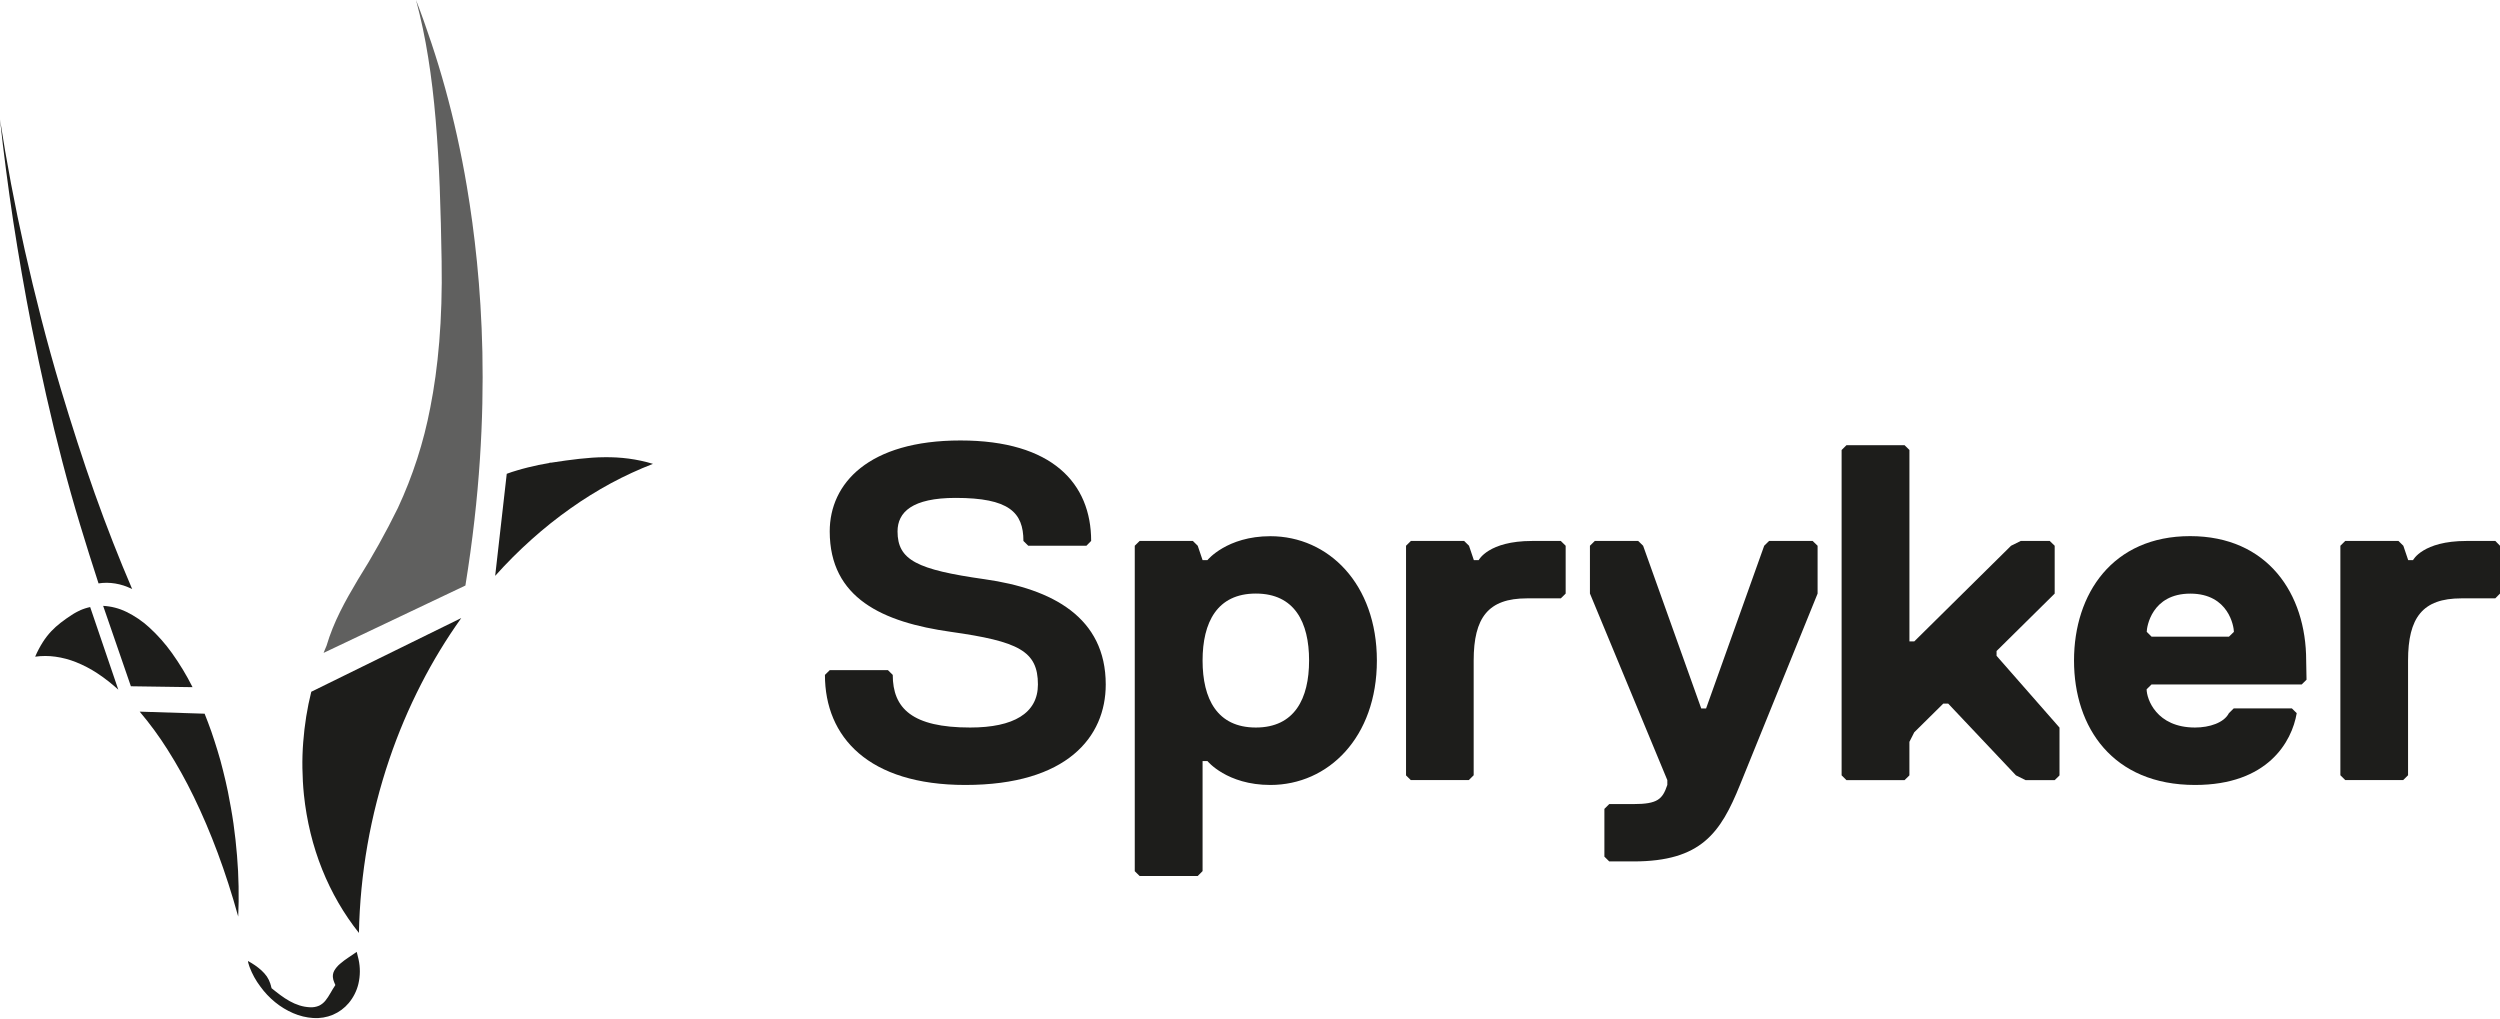
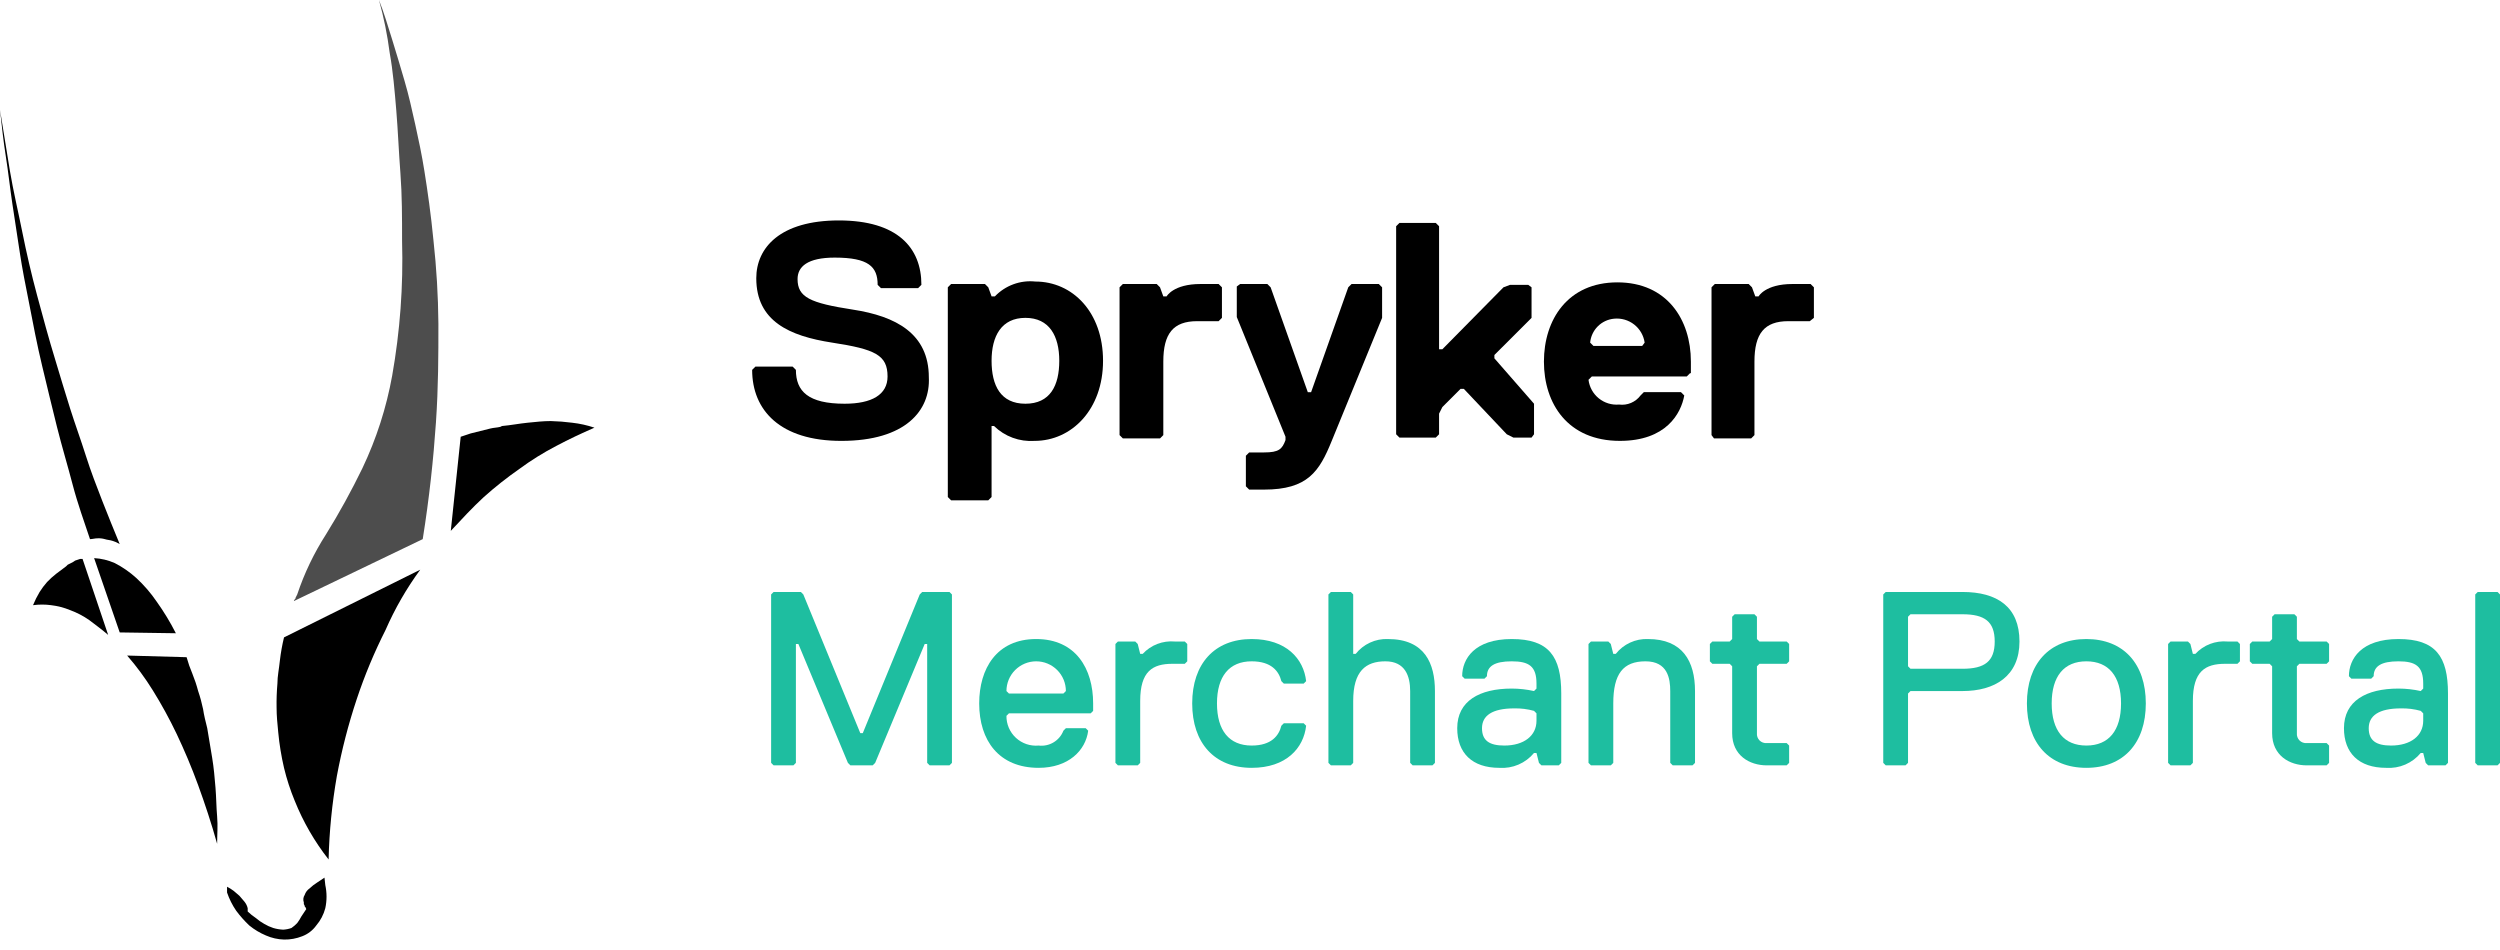
- <svg xmlns="http://www.w3.org/2000/svg" width="189px" height="77px" viewBox="0 0 189 77" version="1.1">
-   <g id="navigation" stroke="none" stroke-width="1" fill="none" fill-rule="evenodd">
-     <g id="navigation-/-expanded-/-submenus-collapsed" transform="translate(-31, -10)" fill="#1D1D1B" fill-rule="nonzero">
-       <g id="logo" transform="translate(31, 10)">
-         <path d="M26.962,71.967 C26.784,72.096 26.569,72.23 26.348,72.383 C26.128,72.527 25.918,72.685 25.718,72.856 C25.534,73.006 25.38,73.189 25.263,73.394 C25.163,73.585 25.136,73.806 25.189,74.015 C25.189,74.057 25.21,74.093 25.221,74.133 L25.26,74.246 L25.306,74.359 L25.354,74.469 C25.21,74.679 25.088,74.898 24.968,75.1 C24.861,75.293 24.738,75.476 24.601,75.649 C24.473,75.808 24.312,75.937 24.128,76.028 C23.91,76.123 23.671,76.164 23.434,76.149 C23.162,76.137 22.894,76.089 22.636,76.007 C22.38,75.925 22.133,75.817 21.899,75.686 C21.655,75.549 21.421,75.396 21.197,75.229 C20.968,75.061 20.742,74.879 20.524,74.703 C20.524,74.674 20.524,74.648 20.506,74.622 C20.487,74.595 20.506,74.569 20.487,74.54 C20.468,74.511 20.487,74.488 20.466,74.459 C20.445,74.43 20.447,74.404 20.442,74.377 C20.379,74.182 20.289,73.997 20.176,73.825 C20.057,73.658 19.921,73.504 19.769,73.365 C19.616,73.226 19.453,73.097 19.282,72.979 C19.112,72.864 18.934,72.753 18.751,72.653 C18.751,72.659 18.751,72.664 18.751,72.669 L18.751,72.685 L18.751,72.701 L18.751,72.716 L18.777,72.814 C18.777,72.845 18.796,72.877 18.806,72.911 C18.817,72.945 18.825,72.977 18.836,73.011 C18.846,73.045 18.857,73.076 18.87,73.111 C19.067,73.635 19.339,74.129 19.679,74.577 C19.998,75.02 20.374,75.419 20.798,75.765 C21.212,76.103 21.671,76.383 22.162,76.595 C22.645,76.805 23.16,76.93 23.686,76.963 C24.193,76.995 24.7,76.911 25.167,76.716 C25.631,76.518 26.041,76.215 26.364,75.831 C26.715,75.411 26.965,74.917 27.093,74.388 C27.238,73.775 27.243,73.139 27.106,72.525 L26.97,71.967" id="Path" />
-         <path d="M6.066,46.14 L5.901,46.216 L5.739,46.3 L5.577,46.392 L5.417,46.494 C5.122,46.686 4.848,46.875 4.59,47.078 C4.332,47.276 4.091,47.494 3.869,47.729 C3.63,47.984 3.417,48.26 3.231,48.555 C3.011,48.902 2.819,49.267 2.659,49.645 C3.165,49.575 3.678,49.575 4.183,49.645 C4.721,49.719 5.248,49.859 5.752,50.061 C6.31,50.285 6.845,50.564 7.348,50.894 C7.912,51.267 8.445,51.683 8.943,52.139 L6.816,45.893 L6.624,45.94 L6.435,45.995 L6.247,46.061 L6.06,46.137" id="Path" />
-         <path d="M7.797,45.801 L9.895,51.882 L14.557,51.95 C14.104,51.047 13.58,50.181 12.991,49.359 C12.495,48.665 11.927,48.024 11.297,47.446 C10.776,46.965 10.186,46.563 9.547,46.253 C9,45.987 8.405,45.834 7.797,45.803" id="Path" />
-         <path d="M10.56,53.8 C11.328,54.706 12.031,55.664 12.663,56.667 C13.393,57.819 14.056,59.011 14.65,60.236 C15.288,61.55 15.892,62.959 16.453,64.465 C17.014,65.97 17.541,67.597 18.009,69.295 C18.043,68.556 18.051,67.797 18.038,67.024 C18.025,66.252 17.985,65.466 17.918,64.672 C17.852,63.878 17.767,63.077 17.652,62.27 C17.538,61.463 17.386,60.657 17.229,59.847 C17.116,59.304 16.994,58.773 16.862,58.255 C16.732,57.729 16.597,57.232 16.442,56.738 C16.288,56.244 16.139,55.766 15.977,55.303 C15.815,54.841 15.642,54.391 15.469,53.955 L10.56,53.8" id="Path" />
-         <path d="M0,9.03 C0.135,10.279 0.285,11.543 0.452,12.822 C0.619,14.101 0.8,15.395 0.997,16.703 C1.198,18.007 1.414,19.327 1.646,20.664 C1.878,22.001 2.127,23.347 2.393,24.703 C2.748,26.478 3.117,28.215 3.5,29.914 C3.883,31.614 4.288,33.278 4.715,34.908 C5.139,36.535 5.582,38.112 6.045,39.638 C6.507,41.164 6.975,42.653 7.449,44.105 C7.655,44.074 7.864,44.058 8.074,44.058 C8.287,44.061 8.499,44.079 8.709,44.113 C8.926,44.149 9.141,44.201 9.35,44.268 C9.569,44.342 9.783,44.43 9.991,44.531 C9.498,43.384 9.015,42.205 8.542,40.997 C8.068,39.788 7.607,38.553 7.159,37.294 C6.712,36.032 6.276,34.743 5.85,33.425 C5.425,32.108 5.008,30.772 4.601,29.418 C4.069,27.638 3.577,25.868 3.125,24.109 C2.673,22.35 2.256,20.621 1.875,18.922 C1.494,17.224 1.147,15.547 0.835,13.892 C0.523,12.236 0.245,10.615 0,9.03" id="Path" />
-         <path d="M41.541,35 C41.275,35.044 40.993,35.094 40.719,35.152 C40.445,35.21 40.187,35.27 39.905,35.339 C39.623,35.407 39.373,35.48 39.107,35.557 C38.841,35.633 38.576,35.72 38.31,35.819 L37.435,43.535 C38.304,42.562 39.228,41.638 40.203,40.768 C41.132,39.936 42.108,39.157 43.128,38.437 C44.11,37.74 45.134,37.103 46.194,36.529 C47.219,35.978 48.278,35.49 49.364,35.068 C48.764,34.886 48.149,34.753 47.527,34.671 C46.922,34.592 46.312,34.557 45.702,34.566 C45.083,34.566 44.45,34.618 43.788,34.689 C43.126,34.76 42.423,34.863 41.682,34.976 L41.644,34.976 L41.61,34.976 L41.575,34.976 L41.541,34.976" id="Path" />
-         <path d="M34.868,46.726 L23.532,52.297 C23.378,52.915 23.25,53.542 23.149,54.176 C23.048,54.81 22.973,55.454 22.923,56.108 C22.872,56.759 22.851,57.422 22.862,58.078 C22.872,58.735 22.907,59.414 22.976,60.081 C23.078,61.064 23.247,62.038 23.481,62.998 C23.709,63.93 24.002,64.845 24.359,65.736 C24.707,66.605 25.118,67.448 25.588,68.259 C26.047,69.052 26.565,69.811 27.135,70.53 C27.223,66.06 27.999,61.629 29.436,57.39 C30.098,55.44 30.902,53.541 31.842,51.706 C32.727,49.978 33.737,48.316 34.866,46.733" id="Path" />
-         <path d="M31.451,0 C31.832,1.427 32.139,2.873 32.369,4.331 C32.613,5.845 32.797,7.416 32.935,9.046 C33.073,10.675 33.175,12.404 33.244,14.175 C33.313,15.947 33.355,17.834 33.387,19.755 C33.462,24.222 33.121,27.82 32.528,30.821 C32.029,33.439 31.206,35.986 30.079,38.405 C29.169,40.26 28.162,42.066 27.061,43.816 C26.082,45.462 25.223,47.007 24.689,48.81 C24.67,48.857 24.652,48.902 24.633,48.946 C24.614,48.991 24.593,49.038 24.574,49.083 L24.519,49.22 C24.5,49.267 24.481,49.312 24.463,49.359 L35.185,44.266 L35.185,44.266 L35.185,44.266 C35.733,40.87 36.086,37.696 36.281,34.721 C36.472,31.83 36.52,29.134 36.469,26.624 C36.416,24.17 36.267,21.894 36.057,19.791 C35.847,17.689 35.586,15.826 35.297,14.107 C35.079,12.806 34.829,11.534 34.555,10.291 C34.281,9.048 33.98,7.852 33.656,6.675 C33.331,5.498 32.986,4.368 32.616,3.259 C32.246,2.15 31.861,1.051 31.451,0" id="Path" opacity="0.7" />
-         <path d="M72.981,59.343 C65.66,59.343 62.365,55.726 62.365,51.022 L62.732,50.66 L67.125,50.66 L67.492,51.022 C67.492,53.553 68.957,55.001 73.343,55.001 C76.637,55.001 78.467,53.916 78.467,51.745 C78.467,49.212 77.002,48.489 71.877,47.766 C66.753,47.044 62.727,45.236 62.727,40.171 C62.727,36.555 65.652,33.299 72.609,33.299 C79.565,33.299 82.491,36.555 82.491,40.894 L82.132,41.259 L77.738,41.259 L77.371,40.897 C77.371,38.726 76.273,37.641 72.247,37.641 C68.952,37.641 67.854,38.726 67.854,40.174 C67.854,42.345 69.319,43.065 74.444,43.79 C79.568,44.515 83.594,46.681 83.594,51.748 C83.594,55.713 80.666,59.343 72.981,59.343 Z" id="Path" />
-         <path d="M96.04,59.343 C92.745,59.343 91.282,57.535 91.282,57.535 L90.915,57.535 L90.915,65.855 L90.548,66.225 L86.155,66.225 L85.788,65.863 L85.788,41.259 L86.155,40.897 L90.181,40.897 L90.548,41.259 L90.915,42.345 L91.282,42.345 C91.282,42.345 92.747,40.537 96.04,40.537 C100.433,40.537 104.092,44.153 104.092,49.942 C104.092,55.732 100.43,59.343 96.04,59.343 Z M94.941,44.873 C92.016,44.873 90.915,47.044 90.915,49.937 C90.915,52.83 92.013,55.001 94.941,55.001 C97.869,55.001 98.967,52.823 98.967,49.932 C98.967,47.041 97.869,44.873 94.941,44.873 Z" id="Shape" />
-         <path d="M117.997,45.236 L115.436,45.236 C112.511,45.236 111.41,46.684 111.41,49.937 L111.41,58.609 L111.043,58.972 L106.653,58.972 L106.296,58.62 L106.296,41.259 L106.663,40.897 L110.69,40.897 L111.057,41.259 L111.423,42.345 L111.79,42.345 C111.79,42.345 112.522,40.897 115.817,40.897 L117.997,40.897 L118.364,41.259 L118.364,44.875 L117.997,45.236 Z" id="Path" />
-         <path d="M131.541,59.343 C130.076,62.959 128.616,65.124 123.489,65.124 L121.659,65.124 L121.292,64.761 L121.292,61.151 L121.659,60.788 L123.489,60.788 C125.318,60.788 125.685,60.425 126.05,59.34 L126.05,58.977 L120.199,44.87 L120.199,41.259 L120.566,40.897 L123.848,40.897 L124.22,41.259 L128.613,53.558 L128.98,53.558 L133.373,41.259 L133.74,40.897 L137.035,40.897 L137.41,41.259 L137.41,44.875 L131.541,59.343 Z" id="Path" />
-         <polygon id="Path" points="155.334 58.98 153.137 58.98 152.406 58.617 147.281 53.19 146.914 53.19 144.718 55.361 144.351 56.084 144.351 58.617 143.984 58.98 139.593 58.98 139.226 58.617 139.226 34.019 139.593 33.657 143.986 33.657 144.353 34.019 144.353 48.489 144.72 48.489 152.036 41.259 152.767 40.897 154.961 40.897 155.334 41.259 155.334 44.875 150.94 49.217 150.94 49.58 155.698 55.006 155.698 58.622" />
-         <path d="M174.374,51.385 L174.007,51.748 L162.652,51.748 L162.285,52.11 C162.285,52.833 163.016,55.001 165.944,55.001 C167.042,55.001 168.141,54.638 168.505,53.916 L168.872,53.553 L173.265,53.553 L173.632,53.916 C173.265,56.086 171.435,59.343 165.947,59.343 C159.724,59.343 156.796,55.001 156.796,49.937 C156.796,44.873 159.721,40.531 165.572,40.531 C171.422,40.531 174.347,44.873 174.347,49.937 L174.374,51.385 Z M168.883,47.769 C168.883,47.406 168.516,44.878 165.588,44.878 C162.66,44.878 162.293,47.409 162.293,47.769 L162.66,48.132 L168.51,48.132 L168.883,47.769 Z" id="Shape" />
-         <path d="M188.641,45.236 L186.075,45.236 C183.15,45.236 182.049,46.684 182.049,49.937 L182.049,58.609 L181.682,58.972 L177.299,58.972 L176.932,58.609 L176.932,41.259 L177.299,40.897 L181.325,40.897 L181.692,41.259 L182.059,42.345 L182.426,42.345 C182.426,42.345 183.158,40.897 186.452,40.897 L188.649,40.897 L189,41.259 L189,44.875 L188.641,45.236 Z" id="Path" />
-       </g>
-     </g>
-   </g>
+ <svg xmlns="http://www.w3.org/2000/svg" width="200" height="76" viewBox="0 0 200 76" fill="none">
+   <path d="M75.957 61.228H74.372L74.174 61.03V51.519H73.976L70.013 61.03L69.815 61.228H68.031L67.833 61.03L63.87 51.519H63.672V61.03L63.474 61.228H61.889L61.69 61.03V47.556L61.889 47.358H64.068L64.266 47.556L68.824 58.653H69.022L73.579 47.556L73.778 47.358H75.957L76.155 47.556V61.03L75.957 61.228Z" fill="#1EBEA0" />
+   <path d="M78.336 56.275C78.336 53.501 79.723 51.123 82.893 51.123C86.064 51.123 87.451 53.501 87.451 56.275V56.869L87.253 57.068H80.714L80.516 57.266C80.511 57.596 80.577 57.924 80.707 58.228C80.838 58.531 81.031 58.804 81.274 59.028C81.517 59.252 81.804 59.423 82.117 59.529C82.43 59.635 82.762 59.674 83.091 59.644C83.507 59.694 83.927 59.604 84.286 59.389C84.645 59.174 84.922 58.845 85.073 58.455L85.271 58.257H86.856L87.055 58.455C86.856 60.04 85.469 61.427 83.091 61.427C79.921 61.427 78.336 59.247 78.336 56.275ZM85.271 55.284C85.271 54.654 85.021 54.049 84.575 53.603C84.129 53.157 83.524 52.906 82.893 52.906C82.263 52.906 81.658 53.157 81.212 53.603C80.766 54.049 80.516 54.654 80.516 55.284L80.714 55.482H85.073L85.271 55.284Z" fill="#1EBEA0" />
+   <path d="M94.783 53.104H93.792C92.207 53.104 91.216 53.699 91.216 56.077V61.03L91.018 61.228H89.433L89.234 61.03V51.519L89.433 51.321H90.82L91.018 51.519L91.216 52.312H91.414C91.739 51.96 92.14 51.688 92.587 51.516C93.033 51.345 93.513 51.278 93.99 51.321H94.783L94.981 51.519V52.906L94.783 53.104Z" fill="#1EBEA0" />
+   <path d="M100.132 59.644C101.717 59.644 102.311 58.851 102.509 58.058L102.708 57.86H104.293L104.491 58.058C104.293 59.842 102.906 61.427 100.132 61.427C97.159 61.427 95.376 59.445 95.376 56.275C95.376 53.105 97.159 51.123 100.132 51.123C102.906 51.123 104.293 52.708 104.491 54.492L104.293 54.69H102.708L102.509 54.492C102.311 53.699 101.717 52.906 100.132 52.906C98.348 52.906 97.358 54.095 97.358 56.275C97.358 58.455 98.348 59.644 100.132 59.644Z" fill="#1EBEA0" />
+   <path d="M114.597 61.228H113.012L112.813 61.03V55.284C112.813 54.095 112.417 52.906 110.832 52.906C109.247 52.906 108.256 53.699 108.256 56.077V61.03L108.058 61.228H106.473L106.274 61.03V47.556L106.473 47.358H108.058L108.256 47.556V52.312H108.454C108.76 51.925 109.152 51.615 109.6 51.409C110.047 51.202 110.537 51.104 111.03 51.123C114.002 51.123 114.795 53.104 114.795 55.284V61.03L114.597 61.228Z" fill="#1EBEA0" />
+   <path d="M124.702 61.229H123.315L123.117 61.031L122.919 60.238H122.721C122.386 60.642 121.96 60.961 121.477 61.168C120.995 61.375 120.47 61.463 119.947 61.427C117.767 61.427 116.578 60.238 116.578 58.257C116.578 56.077 118.361 55.086 120.937 55.086C121.537 55.087 122.135 55.153 122.721 55.284L122.919 55.086V54.69C122.919 53.303 122.324 52.906 120.937 52.906C119.55 52.906 118.956 53.303 118.956 54.095L118.758 54.294H117.173L116.974 54.095C116.974 52.708 117.965 51.123 120.937 51.123C123.91 51.123 124.9 52.51 124.9 55.482V61.031L124.702 61.229ZM122.919 57.068L122.721 56.869C122.205 56.726 121.671 56.66 121.136 56.671C119.352 56.671 118.56 57.266 118.56 58.257C118.56 59.247 119.154 59.644 120.343 59.644C121.928 59.644 122.919 58.851 122.919 57.662V57.068Z" fill="#1EBEA0" />
+   <path d="M135.402 61.228H133.817L133.619 61.03V55.284C133.619 54.293 133.421 52.906 131.638 52.906C129.854 52.906 129.062 53.897 129.062 56.275V61.03L128.863 61.228H127.278L127.08 61.03V51.519L127.278 51.321H128.665L128.863 51.519L129.062 52.312H129.26C129.565 51.925 129.958 51.615 130.405 51.409C130.853 51.202 131.343 51.104 131.836 51.123C134.61 51.123 135.601 52.906 135.601 55.284V61.03L135.402 61.228Z" fill="#1EBEA0" />
+   <path d="M142.933 61.229H141.348C139.96 61.229 138.573 60.436 138.573 58.653V53.303L138.375 53.105H136.988L136.79 52.907V51.519L136.988 51.321H138.375L138.573 51.123V49.34L138.772 49.142H140.357L140.555 49.34V51.123L140.753 51.321H142.933L143.131 51.519V52.907L142.933 53.105H140.753L140.555 53.303V58.653C140.545 58.76 140.558 58.867 140.594 58.968C140.631 59.069 140.689 59.16 140.764 59.236C140.84 59.312 140.932 59.37 141.032 59.406C141.133 59.442 141.241 59.456 141.348 59.445H142.933L143.131 59.644V61.031L142.933 61.229Z" fill="#1EBEA0" />
+   <path d="M157.001 55.284H152.84L152.642 55.482V61.03L152.444 61.228H150.858L150.66 61.03V47.556L150.858 47.358H157.001C159.775 47.358 161.558 48.547 161.558 51.321C161.558 54.095 159.577 55.284 157.001 55.284ZM157.001 49.141H152.84L152.642 49.339V53.302L152.84 53.501H157.001C158.784 53.501 159.577 52.906 159.577 51.321C159.577 49.736 158.784 49.141 157.001 49.141Z" fill="#1EBEA0" />
+   <path d="M166.909 51.123C169.881 51.123 171.665 53.105 171.665 56.275C171.665 59.445 169.881 61.427 166.909 61.427C163.937 61.427 162.153 59.445 162.153 56.275C162.153 53.105 163.937 51.123 166.909 51.123ZM166.909 59.644C168.692 59.644 169.683 58.455 169.683 56.275C169.683 54.095 168.692 52.906 166.909 52.906C165.126 52.906 164.135 54.095 164.135 56.275C164.135 58.455 165.126 59.644 166.909 59.644Z" fill="#1EBEA0" />
+   <path d="M178.996 53.104H178.006C176.421 53.104 175.43 53.699 175.43 56.077V61.03L175.232 61.228H173.646L173.448 61.03V51.519L173.646 51.321H175.033L175.232 51.519L175.43 52.312H175.628C175.953 51.96 176.354 51.688 176.801 51.516C177.247 51.345 177.727 51.278 178.204 51.321H178.996L179.195 51.519V52.906L178.996 53.104Z" fill="#1EBEA0" />
+   <path d="M186.129 61.229H184.544C183.157 61.229 181.77 60.436 181.77 58.653V53.303L181.572 53.105H180.184L179.986 52.907V51.519L180.184 51.321H181.572L181.77 51.123V49.34L181.968 49.142H183.553L183.751 49.34V51.123L183.949 51.321H186.129L186.327 51.519V52.907L186.129 53.105H183.949L183.751 53.303V58.653C183.741 58.76 183.754 58.867 183.791 58.968C183.827 59.069 183.885 59.16 183.961 59.236C184.036 59.312 184.128 59.37 184.229 59.406C184.33 59.442 184.437 59.456 184.544 59.445H186.129L186.327 59.644V61.031L186.129 61.229Z" fill="#1EBEA0" />
+   <path d="M195.641 61.229H194.254L194.056 61.031L193.857 60.238H193.659C193.325 60.642 192.898 60.961 192.416 61.168C191.934 61.375 191.409 61.463 190.885 61.427C188.706 61.427 187.517 60.238 187.517 58.257C187.517 56.077 189.3 55.086 191.876 55.086C192.476 55.087 193.074 55.153 193.659 55.284L193.857 55.086V54.69C193.857 53.303 193.263 52.906 191.876 52.906C190.489 52.906 189.894 53.303 189.894 54.095L189.696 54.294H188.111L187.913 54.095C187.913 52.708 188.904 51.123 191.876 51.123C194.848 51.123 195.839 52.51 195.839 55.482V61.031L195.641 61.229ZM193.857 57.068L193.659 56.869C193.143 56.726 192.609 56.66 192.074 56.671C190.291 56.671 189.498 57.266 189.498 58.257C189.498 59.247 190.093 59.644 191.281 59.644C192.867 59.644 193.857 58.851 193.857 57.662V57.068Z" fill="#1EBEA0" />
+   <path d="M199.802 61.228H198.217L198.019 61.03V47.556L198.217 47.358H199.802L200 47.556V61.03L199.802 61.228Z" fill="#1EBEA0" />
+   <path d="M67.305 35.271C62.418 35.271 60.172 32.827 60.172 29.59L60.436 29.326H63.408L63.672 29.59C63.672 31.308 64.663 32.298 67.57 32.298C69.749 32.298 71.004 31.572 71.004 30.119C71.004 28.401 70.013 27.939 66.579 27.411C63.144 26.882 60.502 25.693 60.502 22.259C60.502 19.815 62.418 17.635 67.107 17.635C71.797 17.635 73.712 19.815 73.712 22.787L73.448 23.051H70.476L70.212 22.787C70.212 21.334 69.485 20.608 66.777 20.608C64.597 20.608 63.805 21.334 63.805 22.325C63.805 23.778 64.795 24.24 68.23 24.769C71.665 25.297 74.307 26.684 74.307 30.185C74.439 32.827 72.457 35.271 67.305 35.271Z" fill="black" />
+   <path d="M82.034 25.429C80.118 25.429 79.326 26.882 79.326 28.864C79.326 30.845 80.052 32.298 82.034 32.298C84.015 32.298 84.742 30.845 84.742 28.864C84.742 26.882 83.949 25.429 82.034 25.429ZM82.76 35.271C82.168 35.312 81.573 35.227 81.015 35.022C80.458 34.817 79.949 34.497 79.524 34.082H79.326V39.762L79.062 40.026H76.089L75.825 39.762V22.985L76.089 22.721H78.797L79.062 22.985L79.326 23.712H79.59C80.003 23.28 80.509 22.948 81.07 22.742C81.631 22.536 82.232 22.461 82.826 22.523C85.799 22.523 88.243 24.967 88.243 28.864C88.243 32.761 85.733 35.271 82.76 35.271Z" fill="black" />
+   <path d="M97.49 25.694H95.773C93.858 25.694 93.065 26.684 93.065 28.93V34.808L92.801 35.073H89.829L89.564 34.808V22.985L89.829 22.721H92.537L92.801 22.985L93.065 23.712H93.329C93.329 23.712 93.858 22.721 96.037 22.721H97.49L97.755 22.985V25.429L97.49 25.694Z" fill="black" />
+   <path d="M106.539 35.271C105.548 37.715 104.624 39.168 101.123 39.168H99.934L99.67 38.904V36.46L99.934 36.195H101.123C102.312 36.195 102.576 35.931 102.84 35.205V34.941L98.943 25.363V22.919L99.208 22.721H101.387L101.651 22.985L104.624 31.374H104.888L107.86 22.985L108.124 22.721H110.304L110.568 22.985V25.429L106.539 35.271Z" fill="black" />
+   <path d="M131.572 27.41C131.49 26.838 131.19 26.319 130.734 25.962C130.279 25.606 129.704 25.438 129.128 25.495C128.635 25.54 128.173 25.756 127.823 26.106C127.473 26.456 127.257 26.918 127.212 27.41L127.477 27.675H131.374L131.572 27.41ZM135.205 29.854L134.94 30.119H127.345L127.08 30.383C127.152 30.965 127.446 31.497 127.902 31.867C128.358 32.237 128.94 32.415 129.524 32.364C129.849 32.407 130.18 32.362 130.482 32.234C130.783 32.106 131.046 31.901 131.242 31.638L131.506 31.373H134.478L134.742 31.638C134.478 33.091 133.289 35.27 129.59 35.27C125.429 35.27 123.514 32.298 123.514 28.93C123.514 25.561 125.429 22.589 129.392 22.589C133.355 22.589 135.271 25.561 135.271 28.93V29.854H135.205Z" fill="black" />
+   <path d="M144.782 25.694H143.065C141.149 25.694 140.356 26.684 140.356 28.93V34.808L140.092 35.073H137.12L136.922 34.808V22.985L137.186 22.721H139.894L140.158 22.985L140.423 23.712H140.687C140.687 23.712 141.215 22.721 143.395 22.721H144.848L145.112 22.985V25.429L144.782 25.694Z" fill="black" />
+   <path d="M122.524 35.007H121.071L120.542 34.742L117.108 31.11H116.843L115.39 32.563L115.126 33.091V34.742L114.862 35.007H111.956L111.691 34.742V18.098L111.956 17.834H114.862L115.126 18.098V27.939H115.39L120.278 22.985L120.806 22.787H122.259L122.524 22.985V25.429L119.551 28.401V28.666L122.722 32.298V34.742L122.524 35.007Z" fill="black" />
+   <path d="M25.958 70.211L25.363 70.608C25.15 70.741 24.951 70.896 24.769 71.07C24.583 71.198 24.443 71.384 24.373 71.599C24.316 71.685 24.28 71.784 24.269 71.888C24.257 71.991 24.27 72.096 24.307 72.193V72.325L24.373 72.457C24.373 72.523 24.373 72.523 24.439 72.589C24.505 72.655 24.439 72.655 24.505 72.721L24.109 73.316C24.014 73.501 23.903 73.678 23.778 73.844C23.639 73.992 23.484 74.125 23.316 74.24C23.103 74.316 22.881 74.361 22.655 74.373C22.387 74.361 22.121 74.317 21.863 74.24C21.609 74.158 21.365 74.047 21.136 73.91C20.901 73.779 20.68 73.624 20.476 73.448C20.24 73.292 20.019 73.115 19.815 72.919V72.655C19.768 72.462 19.678 72.281 19.551 72.127C19.419 71.995 19.287 71.797 19.155 71.665C19.023 71.532 18.825 71.4 18.692 71.268C18.526 71.143 18.349 71.033 18.164 70.938V71.4C18.339 71.915 18.584 72.404 18.891 72.853C19.207 73.28 19.561 73.678 19.947 74.042C20.348 74.368 20.793 74.635 21.268 74.835C21.727 75.038 22.22 75.15 22.721 75.165C23.219 75.174 23.712 75.084 24.175 74.901C24.625 74.731 25.016 74.433 25.297 74.042C25.642 73.641 25.89 73.167 26.024 72.655C26.156 72.046 26.156 71.415 26.024 70.806L25.958 70.211Z" fill="black" />
+   <path d="M5.812 44.98L5.68 45.046L5.548 45.112L5.416 45.178L5.284 45.31L4.491 45.905C4.233 46.107 3.99 46.327 3.764 46.565C3.545 46.813 3.347 47.078 3.17 47.358C2.968 47.696 2.791 48.05 2.642 48.415C3.124 48.349 3.613 48.349 4.095 48.415C4.617 48.476 5.128 48.61 5.614 48.811C6.152 49.009 6.663 49.275 7.133 49.603C7.661 50 8.19 50.396 8.652 50.792L6.605 44.716H6.406L6.208 44.782L6.01 44.848L5.812 44.98Z" fill="black" />
+   <path d="M7.529 44.65L9.577 50.594L14.068 50.66C13.626 49.787 13.118 48.948 12.549 48.151C12.074 47.451 11.52 46.808 10.898 46.235C10.38 45.765 9.803 45.365 9.181 45.046C8.659 44.814 8.099 44.68 7.529 44.65Z" fill="black" />
+   <path d="M10.172 52.444C10.928 53.312 11.612 54.24 12.219 55.218C12.922 56.349 13.562 57.517 14.135 58.719C14.729 59.974 15.324 61.361 15.852 62.814C16.381 64.267 16.909 65.852 17.371 67.503C17.371 66.777 17.437 66.05 17.371 65.324C17.305 64.597 17.305 63.804 17.239 63.012C17.173 62.219 17.107 61.427 16.975 60.634L16.579 58.256C16.447 57.728 16.314 57.2 16.248 56.737C16.147 56.245 16.015 55.76 15.852 55.284C15.728 54.812 15.573 54.349 15.39 53.897C15.207 53.467 15.052 53.026 14.928 52.576L10.172 52.444Z" fill="black" />
+   <path d="M0 8.785C0.132 9.974 0.264 11.229 0.462 12.483C0.661 13.738 0.793 14.993 0.991 16.314C1.189 17.635 1.387 18.89 1.585 20.211C1.783 21.532 2.048 22.853 2.312 24.174C2.642 25.892 2.972 27.609 3.369 29.26C3.765 30.912 4.161 32.563 4.557 34.148C4.954 35.733 5.416 37.252 5.812 38.772C6.209 40.291 6.737 41.744 7.199 43.131C7.398 43.131 7.596 43.065 7.794 43.065C7.994 43.054 8.195 43.076 8.388 43.131C8.587 43.197 8.785 43.197 8.983 43.263C9.192 43.323 9.392 43.412 9.577 43.527C9.115 42.404 8.653 41.281 8.19 40.093C7.728 38.904 7.266 37.715 6.869 36.46C6.473 35.205 6.011 33.95 5.614 32.695C5.218 31.44 4.822 30.119 4.425 28.798C3.897 27.081 3.435 25.363 2.972 23.646C2.51 21.929 2.114 20.211 1.783 18.56C1.453 16.909 1.057 15.258 0.793 13.672C0.528 12.087 0.264 10.37 0 8.785" fill="black" />
+   <path d="M40.026 34.148C39.762 34.214 39.498 34.214 39.234 34.28L38.441 34.478L37.649 34.676L36.856 34.941L36.063 42.47C36.922 41.545 37.781 40.621 38.706 39.762C39.606 38.958 40.555 38.208 41.546 37.517C42.487 36.824 43.48 36.205 44.518 35.667C45.509 35.139 46.499 34.676 47.556 34.214C46.977 34.019 46.38 33.886 45.773 33.818C45.203 33.743 44.63 33.699 44.056 33.685C43.461 33.685 42.867 33.752 42.206 33.818C41.546 33.884 40.885 34.016 40.159 34.082L40.026 34.148Z" fill="black" />
+   <path d="M33.62 45.575L22.721 50.991C22.573 51.6 22.463 52.218 22.391 52.84C22.325 53.501 22.193 54.095 22.193 54.69C22.138 55.327 22.116 55.966 22.127 56.605C22.127 57.266 22.193 57.926 22.259 58.587C22.349 59.543 22.503 60.492 22.721 61.427C22.938 62.329 23.225 63.212 23.58 64.069C24.256 65.752 25.168 67.331 26.288 68.758C26.341 66.521 26.562 64.291 26.948 62.087C27.336 60.006 27.866 57.954 28.534 55.945C29.167 54.041 29.94 52.187 30.845 50.396C31.59 48.692 32.52 47.075 33.62 45.575Z" fill="black" />
+   <path d="M30.317 0C30.704 1.387 30.991 2.799 31.175 4.227C31.44 5.68 31.572 7.266 31.704 8.851C31.836 10.436 31.902 12.153 32.034 13.87C32.166 15.588 32.166 17.437 32.166 19.287C32.269 22.893 32.003 26.5 31.374 30.053C30.913 32.613 30.113 35.101 28.996 37.45C28.118 39.26 27.148 41.024 26.09 42.734C25.122 44.24 24.346 45.859 23.778 47.556L23.712 47.688L23.646 47.82C23.646 47.886 23.646 47.886 23.58 47.952C23.514 48.019 23.514 48.019 23.514 48.084L33.818 43.131C34.346 39.828 34.676 36.724 34.874 33.818C35.072 30.912 35.072 28.402 35.072 25.892C35.053 23.663 34.921 21.436 34.676 19.221C34.478 17.173 34.214 15.324 33.95 13.672C33.752 12.417 33.487 11.162 33.223 9.974C32.959 8.785 32.695 7.596 32.364 6.473C32.034 5.35 31.704 4.227 31.374 3.17C31.043 2.114 30.713 0.991 30.317 0" fill="#4D4D4D" />
</svg>
